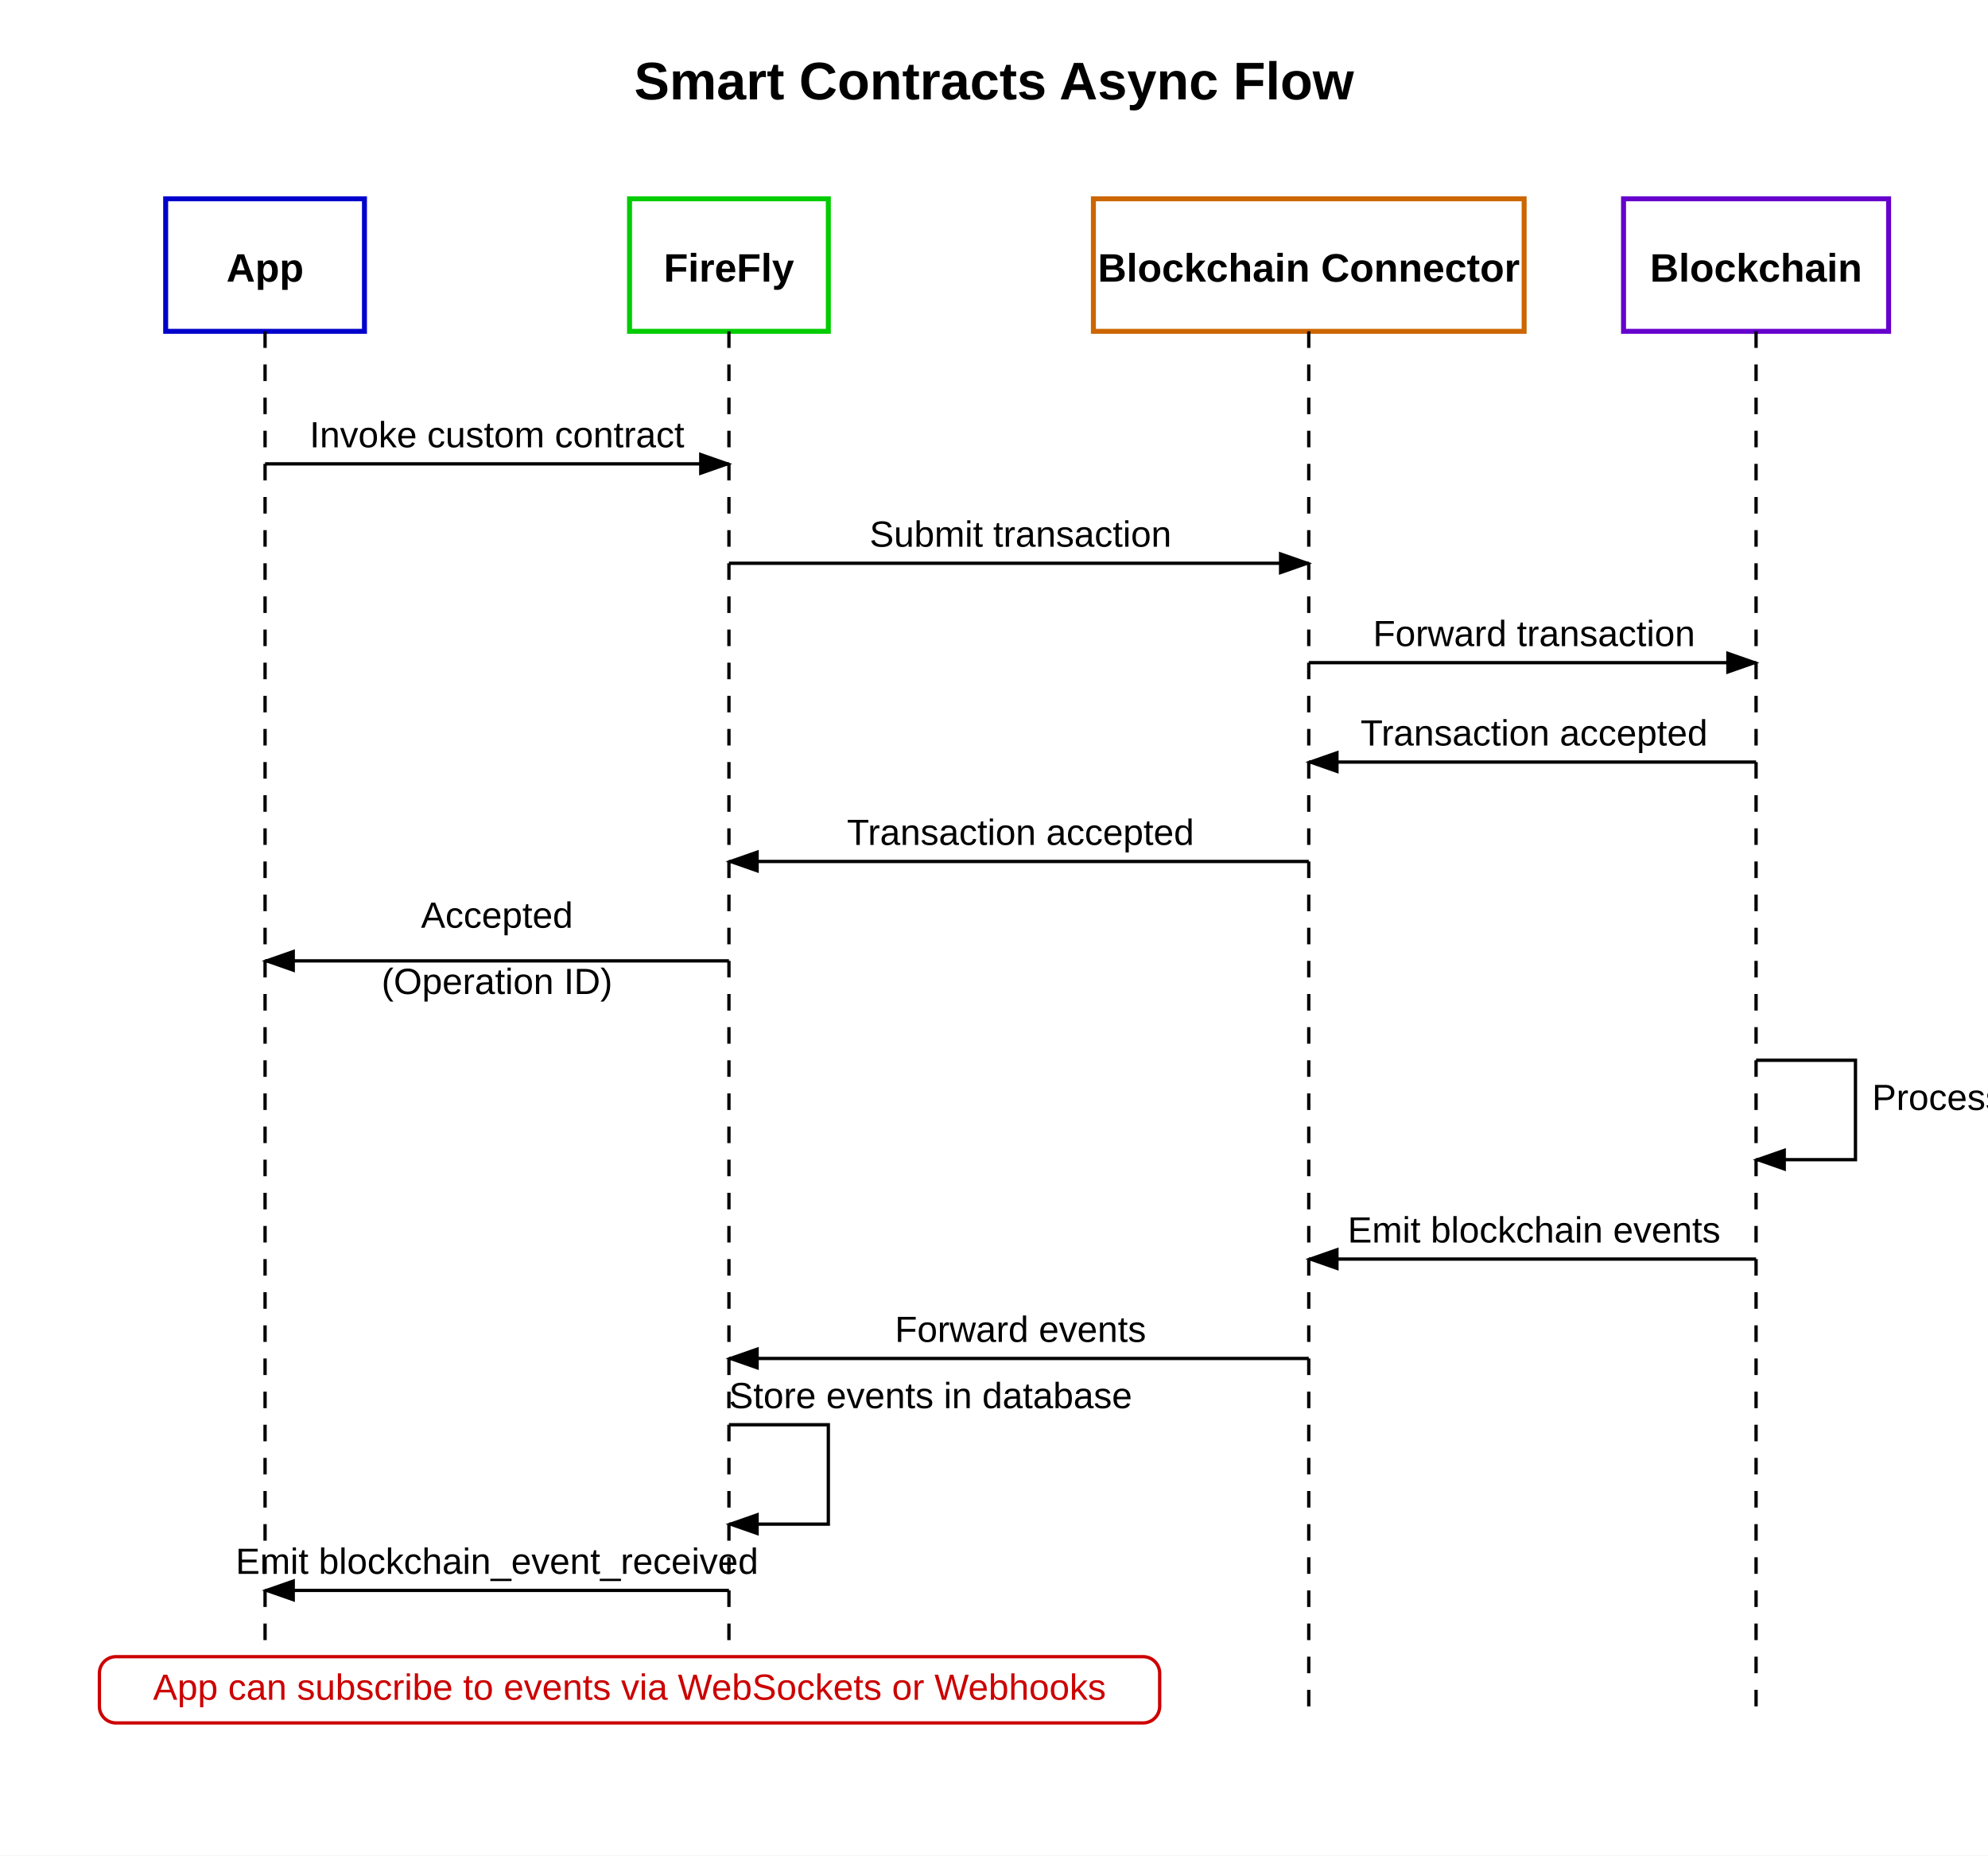
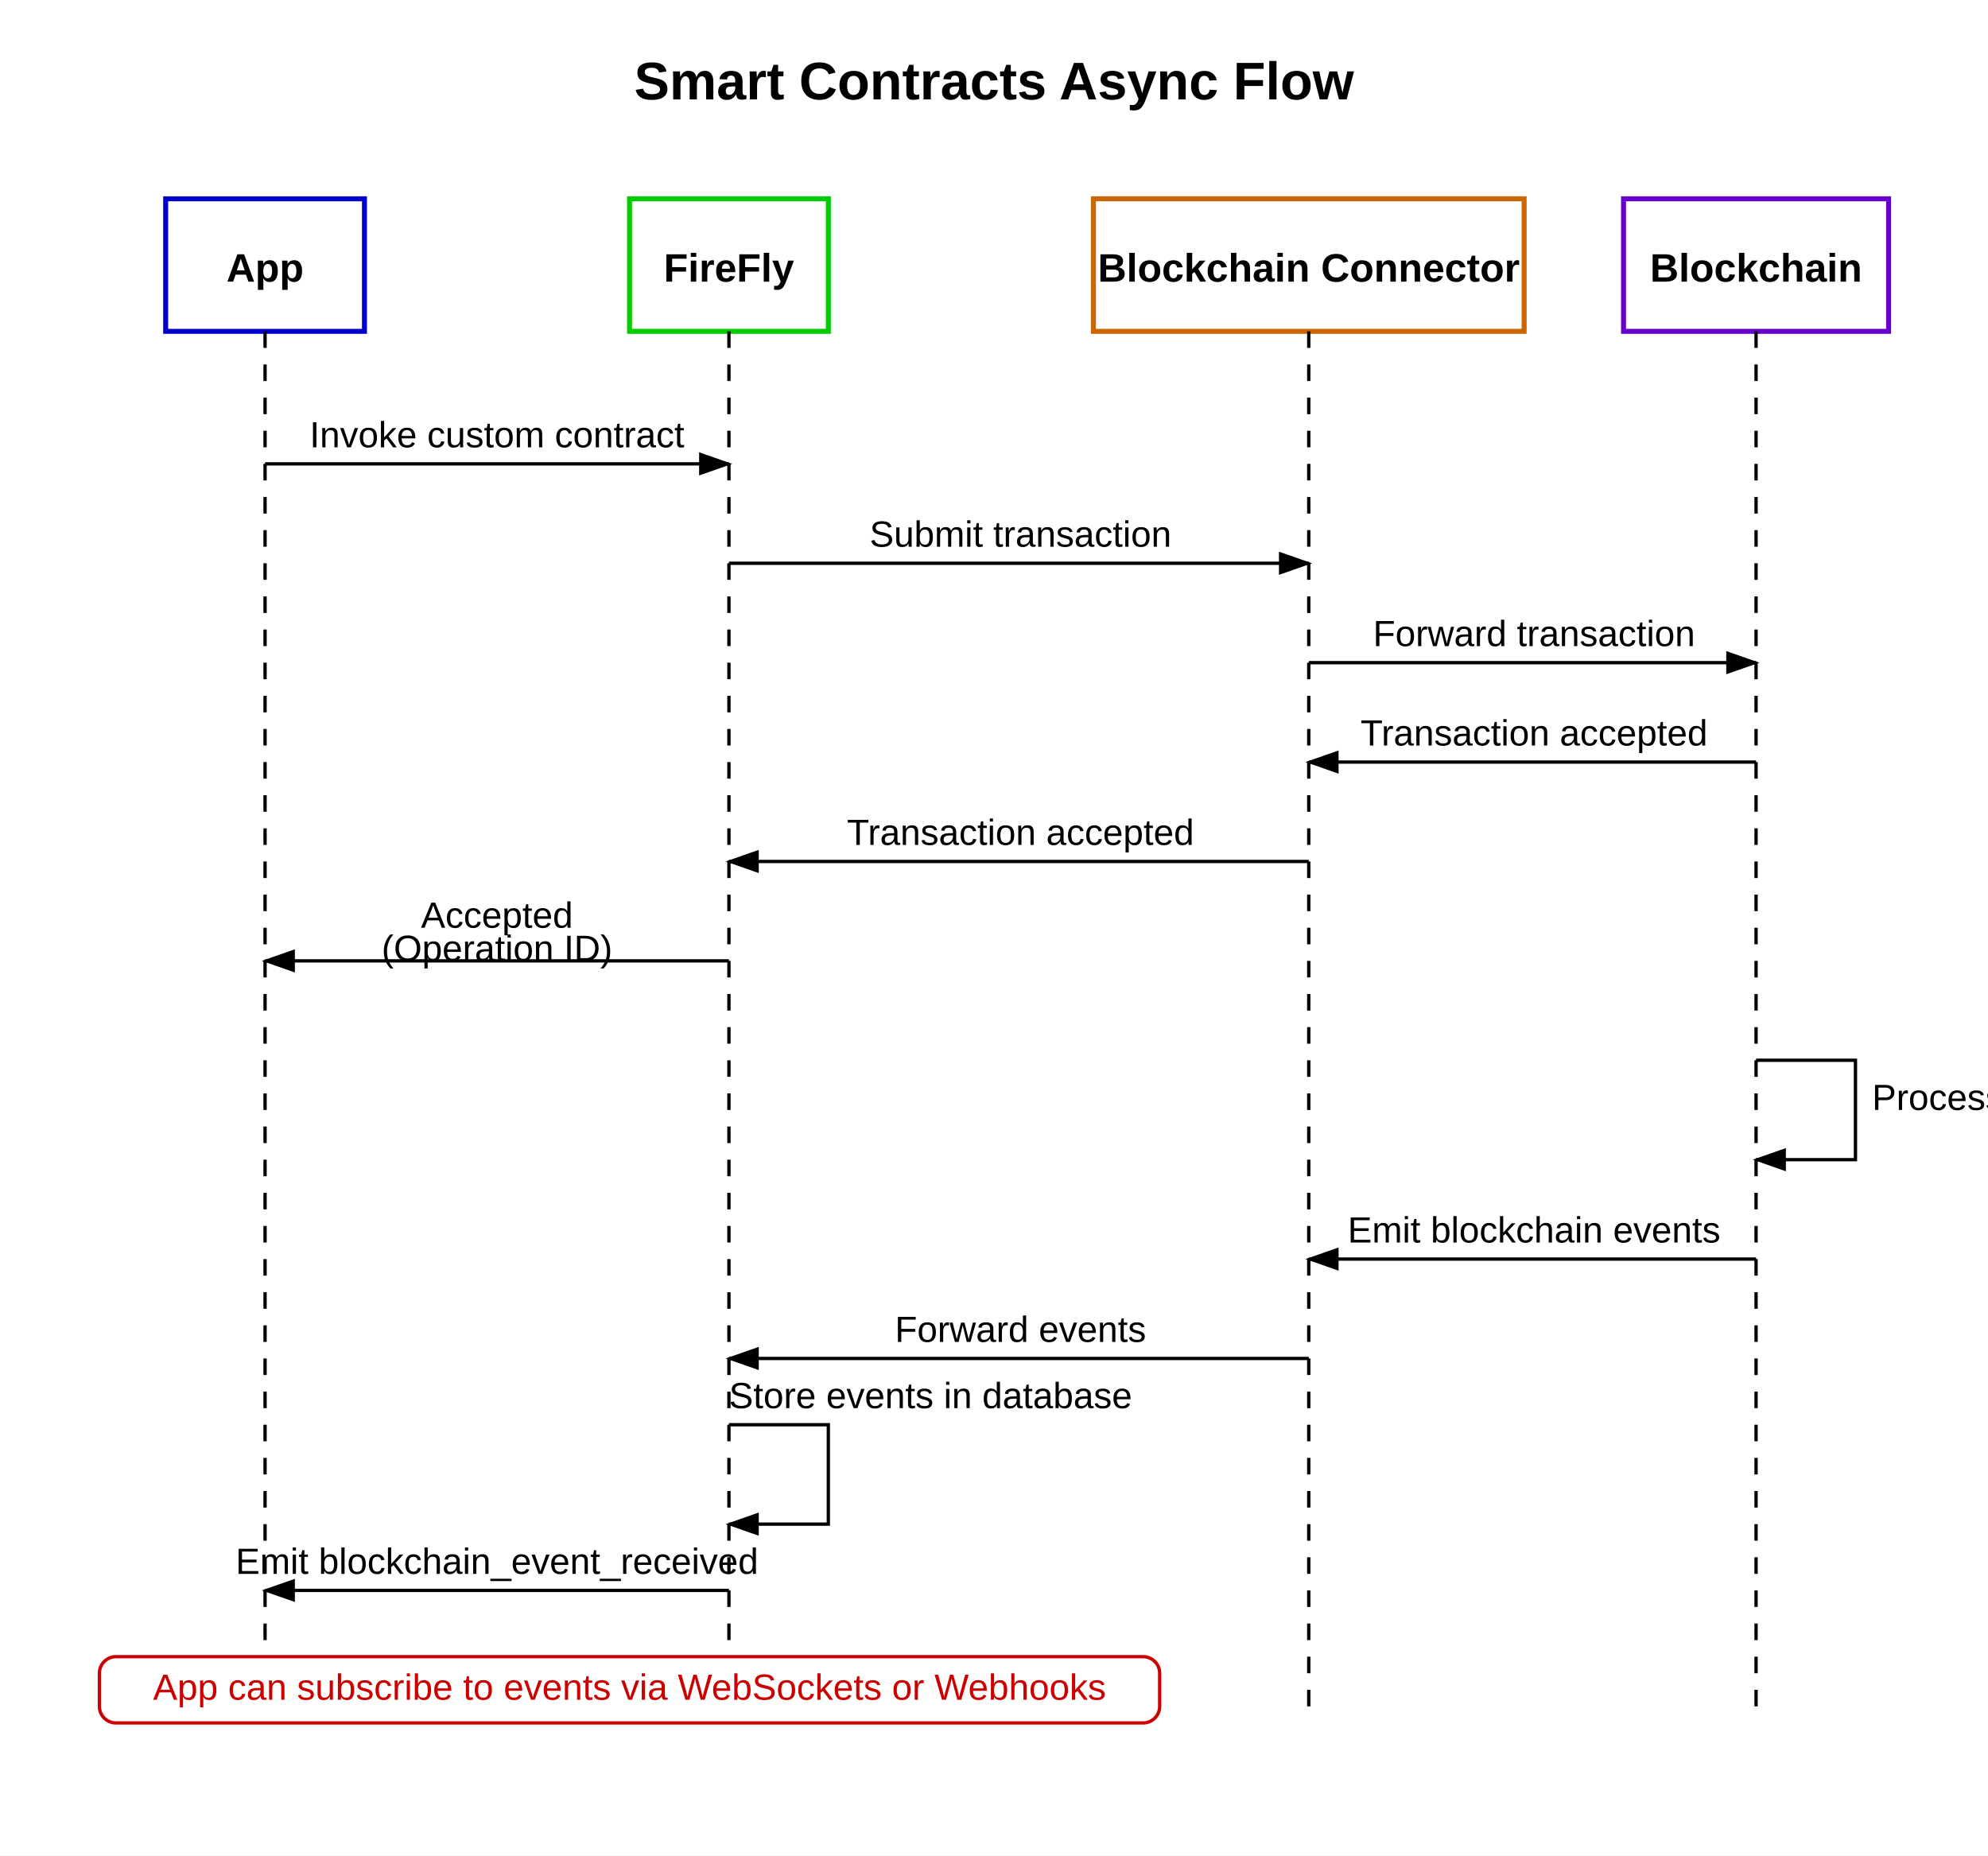
<svg xmlns="http://www.w3.org/2000/svg" width="600" height="560" viewBox="0 0 600 560">
  <rect width="600" height="560" fill="white" />
  <defs>
    <marker id="arrowhead" markerWidth="10" markerHeight="7" refX="9" refY="3.5" orient="auto">
      <polygon points="0 0, 10 3.5, 0 7" fill="#000000" />
    </marker>
  </defs>
  <text x="300" y="30" font-family="Arial" font-size="16" font-weight="bold" text-anchor="middle">Smart Contracts Async Flow</text>
  <rect x="50" y="60" width="60" height="40" fill="white" stroke="#0000CC" stroke-width="1.5" />
  <text x="80" y="85" font-family="Arial" font-size="12" font-weight="bold" text-anchor="middle">App</text>
  <rect x="190" y="60" width="60" height="40" fill="white" stroke="#00CC00" stroke-width="1.5" />
  <text x="220" y="85" font-family="Arial" font-size="12" font-weight="bold" text-anchor="middle">FireFly</text>
  <rect x="330" y="60" width="130" height="40" fill="white" stroke="#CC6600" stroke-width="1.5" />
  <text x="395" y="85" font-family="Arial" font-size="12" font-weight="bold" text-anchor="middle">Blockchain Connector</text>
  <rect x="490" y="60" width="80" height="40" fill="white" stroke="#6600CC" stroke-width="1.5" />
  <text x="530" y="85" font-family="Arial" font-size="12" font-weight="bold" text-anchor="middle">Blockchain</text>
  <line x1="80" y1="100" x2="80" y2="520" stroke="#000000" stroke-dasharray="5,5" stroke-width="1" />
  <line x1="220" y1="100" x2="220" y2="520" stroke="#000000" stroke-dasharray="5,5" stroke-width="1" />
  <line x1="395" y1="100" x2="395" y2="520" stroke="#000000" stroke-dasharray="5,5" stroke-width="1" />
  <line x1="530" y1="100" x2="530" y2="520" stroke="#000000" stroke-dasharray="5,5" stroke-width="1" />
  <line x1="80" y1="140" x2="220" y2="140" stroke="#000000" stroke-width="1" marker-end="url(#arrowhead)" />
  <text x="150" y="135" font-family="Arial" font-size="11" text-anchor="middle">Invoke custom contract</text>
  <line x1="220" y1="170" x2="395" y2="170" stroke="#000000" stroke-width="1" marker-end="url(#arrowhead)" />
  <text x="308" y="165" font-family="Arial" font-size="11" text-anchor="middle">Submit transaction</text>
  <line x1="395" y1="200" x2="530" y2="200" stroke="#000000" stroke-width="1" marker-end="url(#arrowhead)" />
  <text x="463" y="195" font-family="Arial" font-size="11" text-anchor="middle">Forward transaction</text>
  <line x1="530" y1="230" x2="395" y2="230" stroke="#000000" stroke-width="1" marker-end="url(#arrowhead)" />
  <text x="463" y="225" font-family="Arial" font-size="11" text-anchor="middle">Transaction accepted</text>
  <line x1="395" y1="260" x2="220" y2="260" stroke="#000000" stroke-width="1" marker-end="url(#arrowhead)" />
  <text x="308" y="255" font-family="Arial" font-size="11" text-anchor="middle">Transaction accepted</text>
  <line x1="220" y1="290" x2="80" y2="290" stroke="#000000" stroke-width="1" marker-end="url(#arrowhead)" />
  <text x="150" y="280" font-family="Arial" font-size="11" text-anchor="middle">Accepted</text>
-   <text x="150" y="300" font-family="Arial" font-size="11" text-anchor="middle">(Operation ID)</text>
+   <text x="150" y="290" font-family="Arial" font-size="11" text-anchor="middle">(Operation ID)</text>
  <path d="M 530,320 L 560,320 L 560,350 L 530,350" stroke="#000000" stroke-width="1" marker-end="url(#arrowhead)" fill="none" />
  <text x="565" y="335" font-family="Arial" font-size="11" text-anchor="start">Process</text>
  <line x1="530" y1="380" x2="395" y2="380" stroke="#000000" stroke-width="1" marker-end="url(#arrowhead)" />
  <text x="463" y="375" font-family="Arial" font-size="11" text-anchor="middle">Emit blockchain events</text>
  <line x1="395" y1="410" x2="220" y2="410" stroke="#000000" stroke-width="1" marker-end="url(#arrowhead)" />
  <text x="308" y="405" font-family="Arial" font-size="11" text-anchor="middle">Forward events</text>
  <path d="M 220,430 L 250,430 L 250,460 L 220,460" stroke="#000000" stroke-width="1" marker-end="url(#arrowhead)" fill="none" />
  <text x="220" y="425" font-family="Arial" font-size="11" text-anchor="start">Store events in database</text>
  <line x1="220" y1="480" x2="80" y2="480" stroke="#000000" stroke-width="1" marker-end="url(#arrowhead)" />
  <text x="150" y="475" font-family="Arial" font-size="11" text-anchor="middle">Emit blockchain_event_received</text>
  <rect x="30" y="500" width="320" height="20" fill="white" stroke="#CC0000" stroke-width="1" rx="5" ry="5" />
  <text x="190" y="513" font-family="Arial" font-size="11" text-anchor="middle" fill="#CC0000">App can subscribe to events via WebSockets or Webhooks</text>
</svg>
